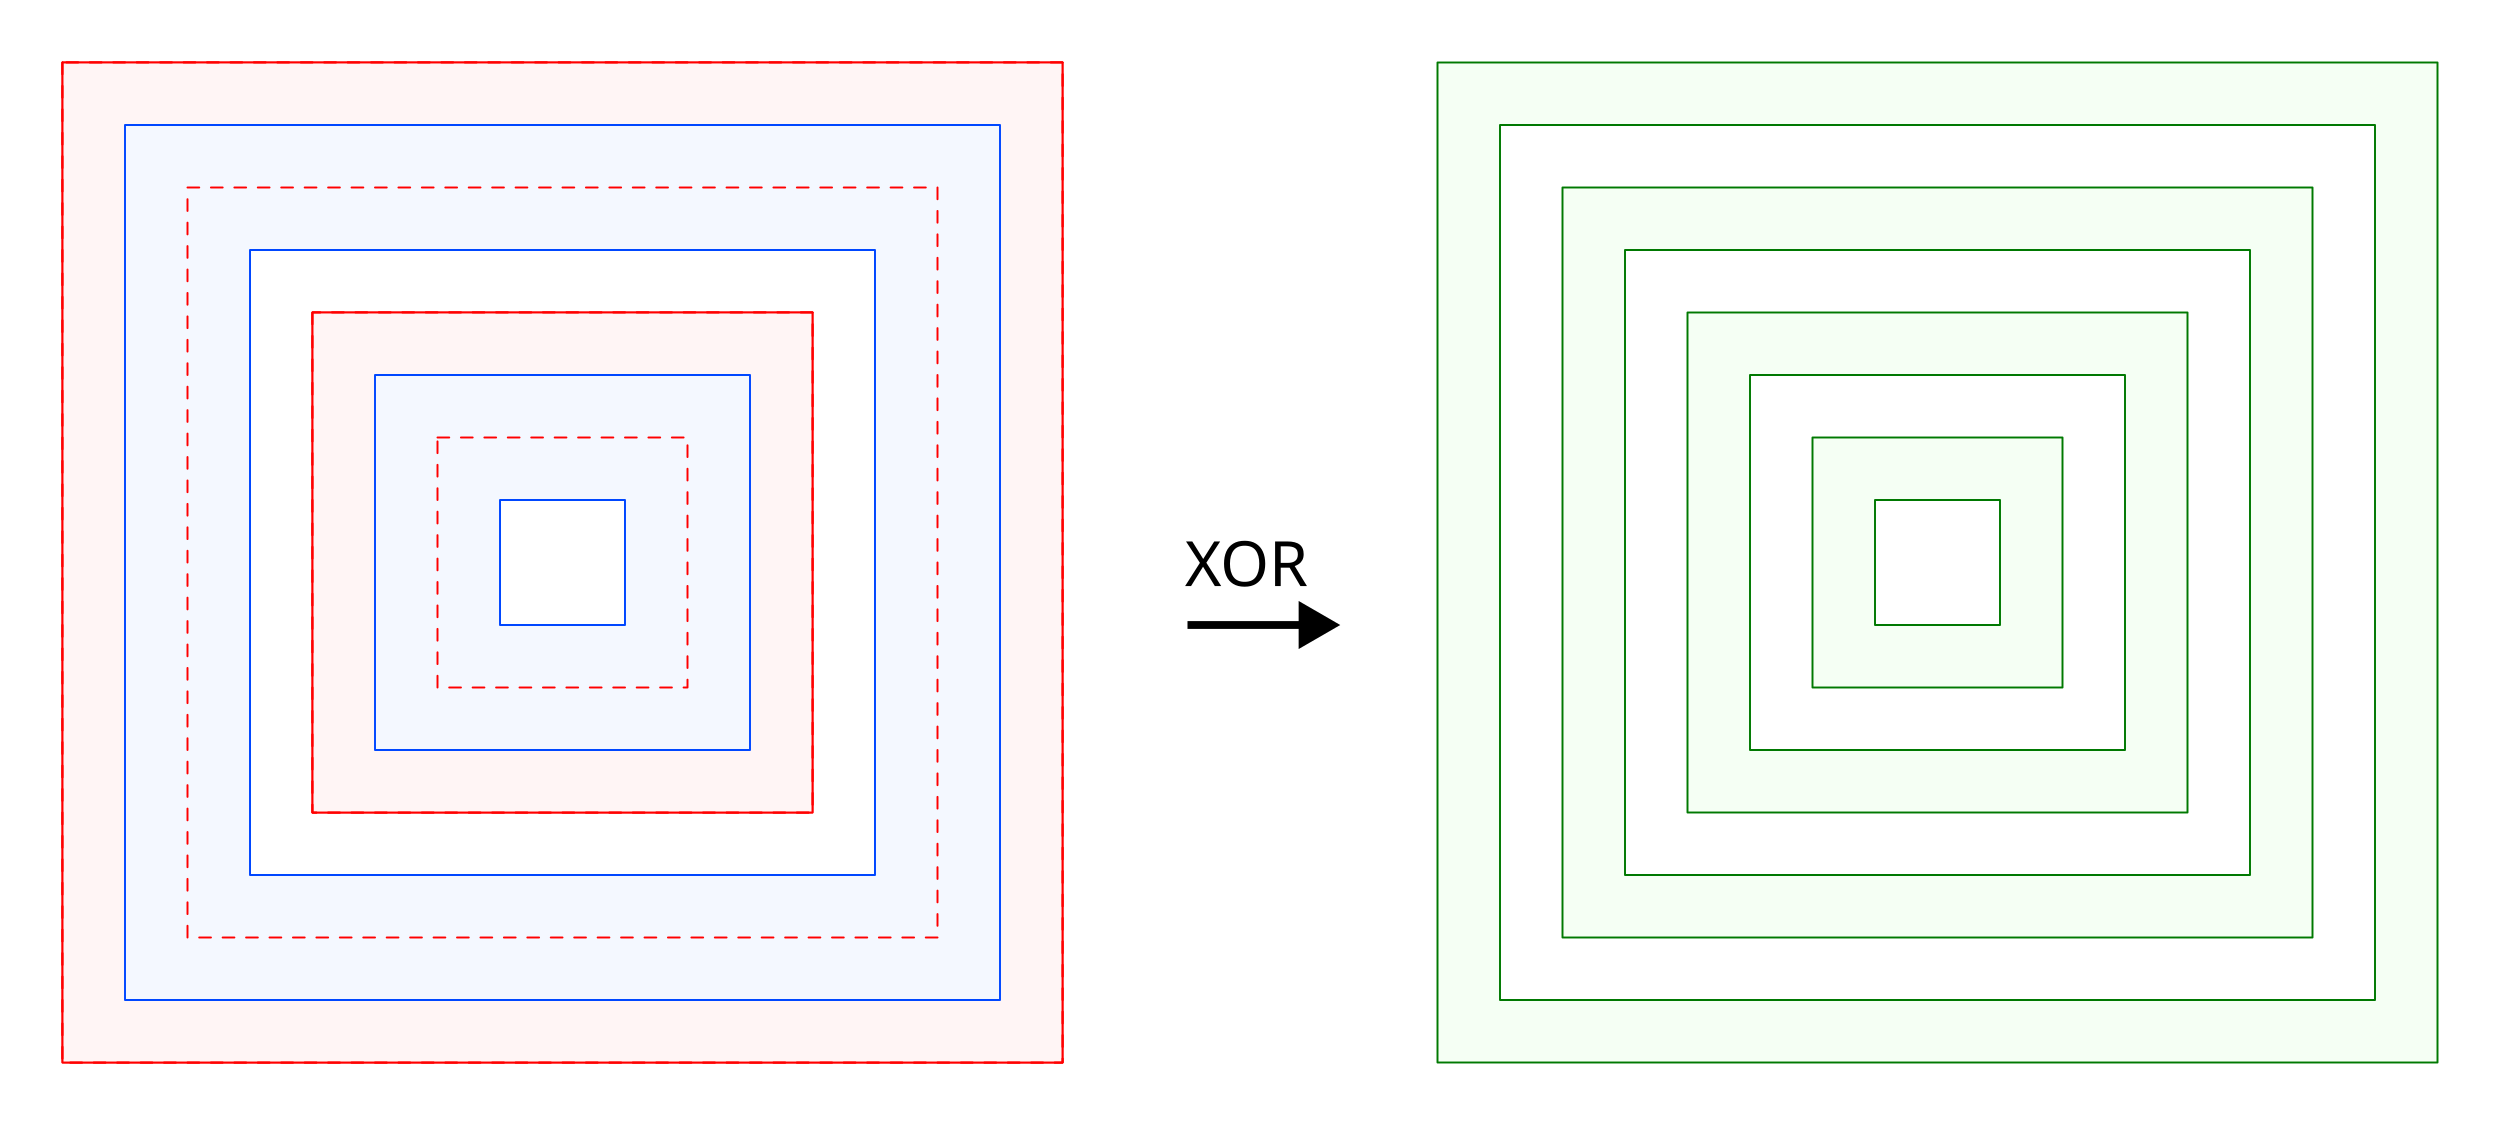
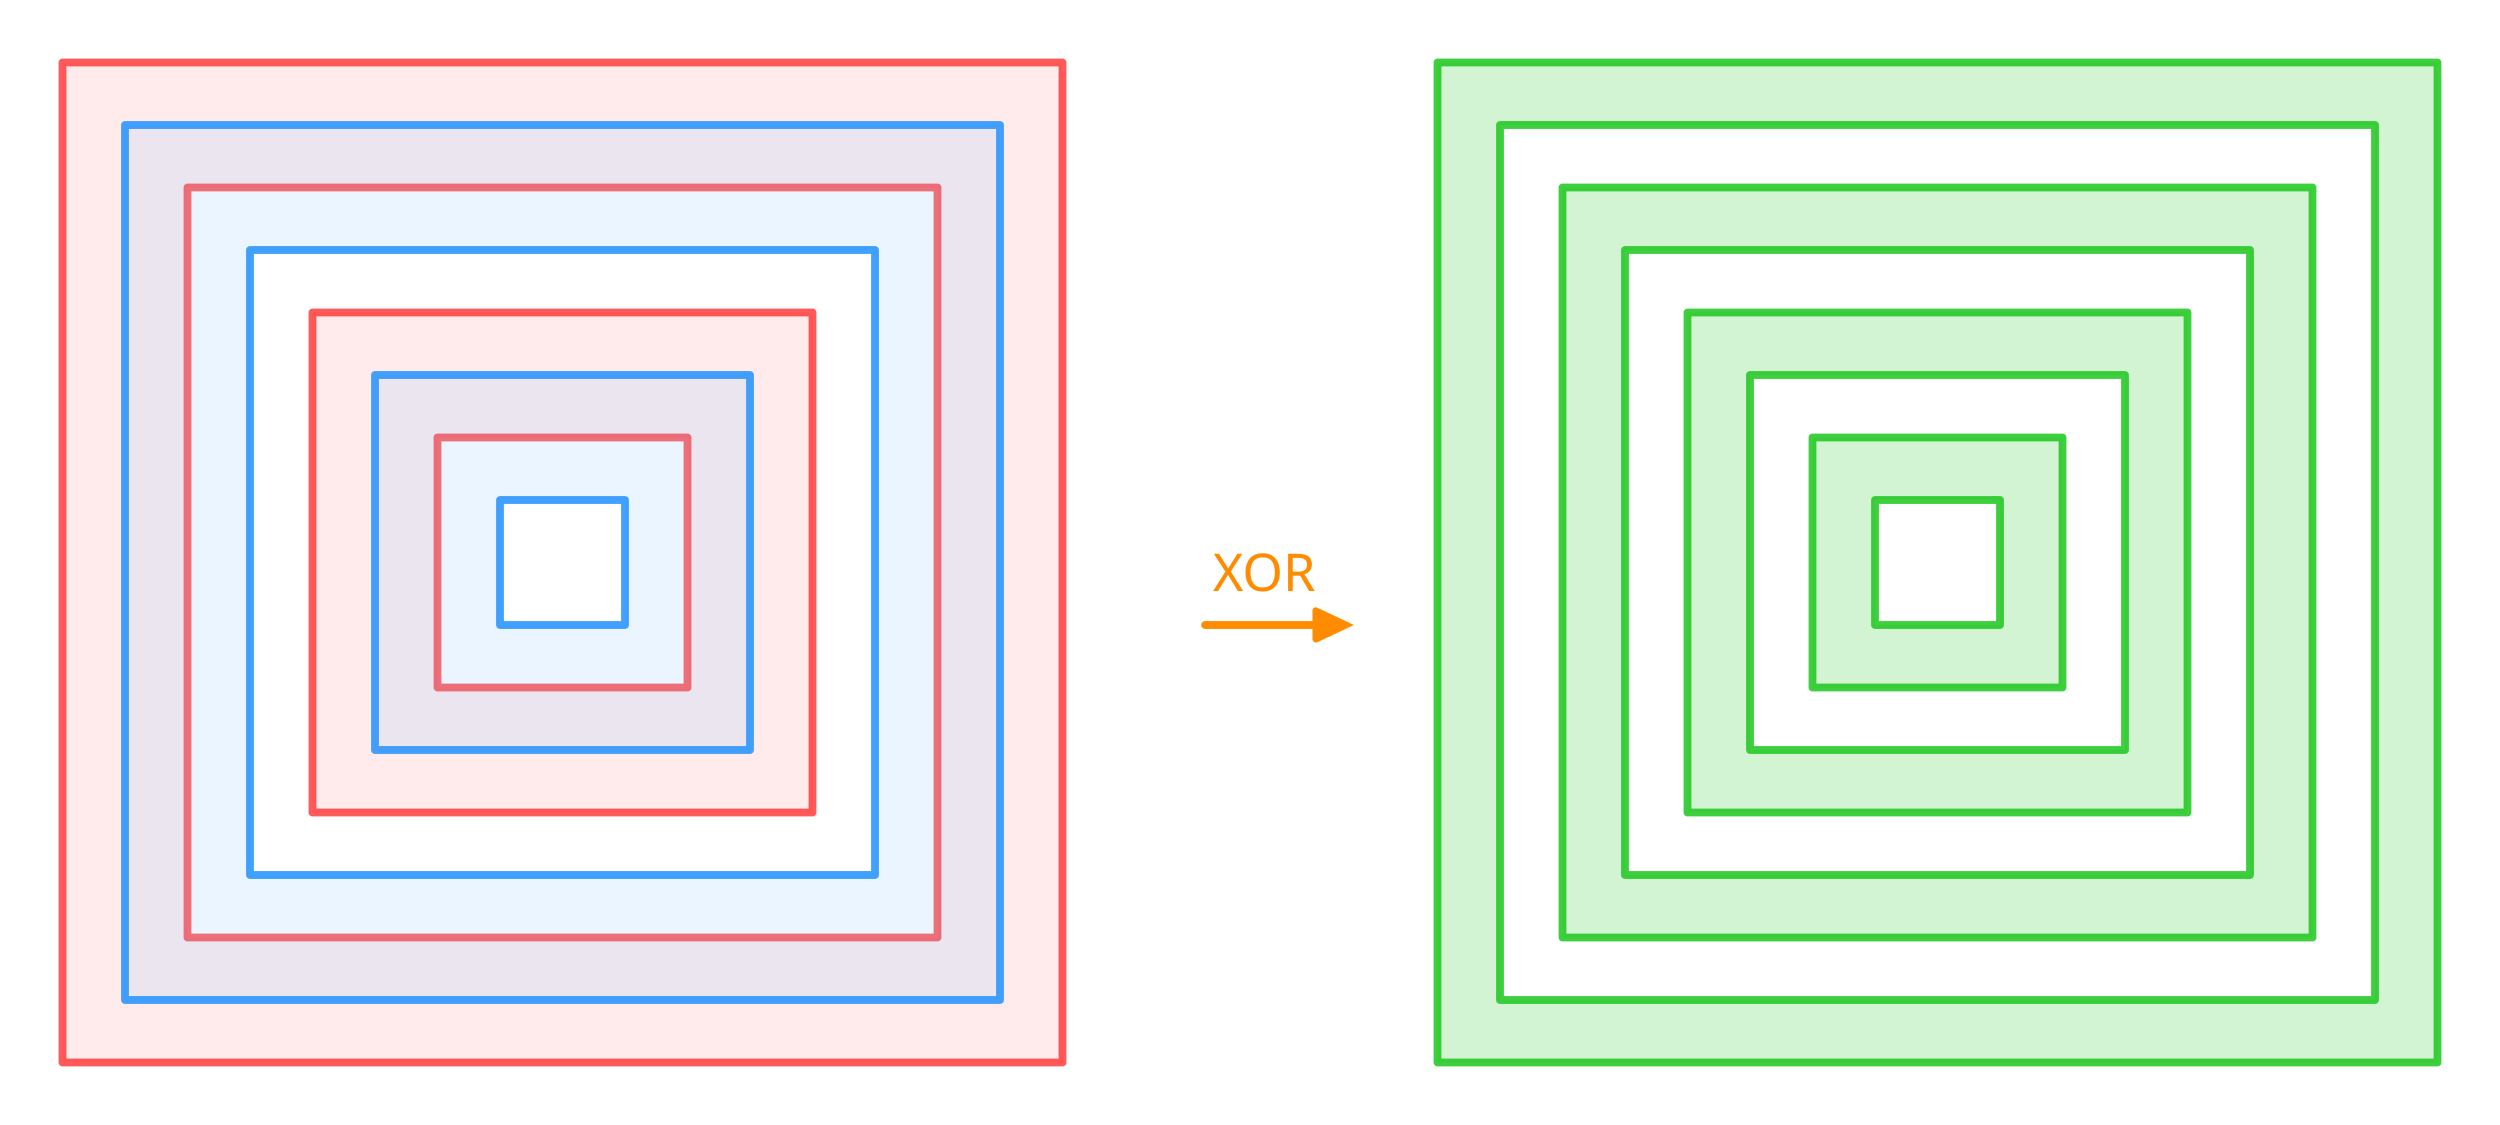
<svg xmlns="http://www.w3.org/2000/svg" width="2560" height="1152" viewBox="0 0 2560 1152" version="1.1" id="svg5">
  <defs id="defs2">
-     <marker style="overflow:visible" id="Triangle" refX="0" refY="0" orient="auto-start-reverse" markerWidth="1" markerHeight="1" viewBox="0 0 1 1" preserveAspectRatio="xMidYMid">
-       <path transform="scale(0.5)" style="fill:context-stroke;fill-rule:evenodd;stroke:context-stroke;stroke-width:1pt" d="M 5.77,0 -2.88,5 V -5 Z" id="path135" />
-     </marker>
-   </defs>
+     </defs>
  <g id="layer1">
-     <path id="rect1" style="fill:#fff5f5;fill-opacity:1;stroke:#ff0000;stroke-width:2;stroke-linecap:round;stroke-linejoin:round;stroke-miterlimit:16;stroke-dasharray:none;stroke-dashoffset:0;stroke-opacity:1" d="M 64 64 L 64 1088 L 1088 1088 L 1088 64 L 64 64 z M 192 192 L 960 192 L 960 960 L 192 960 L 192 192 z " />
-     <text xml:space="preserve" style="font-size:64px;line-height:1.25;font-family:'.Apple SD Gothic NeoI';-inkscape-font-specification:'.Apple SD Gothic NeoI';word-spacing:0px;direction:rtl" x="1339.296" y="600.16" id="text39">
-       <tspan id="tspan39" x="1339.296" y="600.16" style="font-size:64px">XOR</tspan>
-       <tspan x="1339.296" y="680.16" style="font-size:64px" id="tspan36" />
+     <path id="path38" style="fill:#ff9999;fill-opacity:0.196;stroke:#ff1e1e;stroke-width:8;stroke-linecap:round;stroke-linejoin:round;stroke-miterlimit:16;stroke-dasharray:none;stroke-dashoffset:0;stroke-opacity:0.733" d="M 320,320 V 832 H 832 V 320 Z M 448,448 H 704 V 704 H 448 Z" />
+     <path id="path37" style="fill:#ff9999;fill-opacity:0.196;stroke:#ff1e1e;stroke-width:8;stroke-linecap:round;stroke-linejoin:round;stroke-miterlimit:16;stroke-dasharray:none;stroke-dashoffset:0;stroke-opacity:0.733" d="M 64 64 L 64 1088 L 1088 1088 L 1088 64 L 64 64 z M 192 192 L 960 192 L 960 960 L 192 960 L 192 192 z " />
+     <g id="g55" transform="translate(1408,-1216)" style="fill:#1fc71f;fill-opacity:0.196;stroke:#20c720;stroke-opacity:0.863;stroke-width:8;stroke-dasharray:none">
+       <path id="path50" style="fill:#1fc71f;fill-opacity:0.196;stroke:#20c720;stroke-width:8;stroke-linecap:round;stroke-linejoin:round;stroke-miterlimit:16;stroke-dasharray:none;stroke-dashoffset:0;stroke-opacity:0.863" d="M 64,1280 V 2304 H 1088 V 1280 Z m 64,64 h 896 v 896 H 128 Z m 64,64 v 768 h 768 v -768 z m 64,64 h 640 v 640 H 256 Z" />
+       <path id="path45" style="fill:#1fc71f;fill-opacity:0.196;stroke:#20c720;stroke-width:8;stroke-linecap:round;stroke-linejoin:round;stroke-miterlimit:16;stroke-dasharray:none;stroke-dashoffset:0;stroke-opacity:0.863" d="m 320,1536 v 512 h 512 v -512 z m 64,64 h 384 v 384 H 384 Z m 64,64 v 256 h 256 v -256 z m 64,64 h 128 v 128 H 512 Z" />
+     </g>
+     <text xml:space="preserve" style="font-style:normal;font-variant:normal;font-weight:normal;font-stretch:normal;font-size:53.333px;line-height:1.25;font-family:'Arial Rounded MT Bold';-inkscape-font-specification:'Arial Rounded MT Bold, ';word-spacing:0px;direction:rtl;fill:#ff8c00;fill-opacity:1" x="1346.995" y="605.2" id="text39-7">
+       <tspan id="tspan39-0" x="1346.995" y="605.2" style="font-style:normal;font-variant:normal;font-weight:normal;font-stretch:normal;font-size:53.333px;font-family:'Arial Rounded MT Bold';-inkscape-font-specification:'Arial Rounded MT Bold, ';fill:#ff8c00;fill-opacity:1">XOR</tspan>
    </text>
-     <path style="fill:none;stroke:#000000;stroke-width:8;stroke-linecap:butt;stroke-linejoin:miter;stroke-opacity:1;stroke-dasharray:none;marker-start:url(#Triangle)" d="M 1344,640 H 1216" id="path39" />
-     <path id="path33" style="fill:#fff5f5;fill-opacity:1;stroke:#ff0000;stroke-width:2;stroke-linecap:round;stroke-linejoin:round;stroke-miterlimit:16;stroke-dasharray:none;stroke-dashoffset:0;stroke-opacity:1" d="M 320,320 V 832 H 832 V 320 Z M 448,448 H 704 V 704 H 448 Z" />
-     <path id="path32" style="fill:#f4f8ff;fill-opacity:1;stroke:#0047ff;stroke-width:2;stroke-linecap:round;stroke-linejoin:round;stroke-miterlimit:16;stroke-dasharray:none;stroke-dashoffset:0;stroke-opacity:1" d="m 128,128 v 896 h 896 V 128 Z M 256,256 H 896 V 896 H 256 Z" />
-     <path id="path34" style="fill:none;fill-opacity:1;stroke:#ff0000;stroke-width:2;stroke-linecap:round;stroke-linejoin:round;stroke-miterlimit:16;stroke-dasharray:12, 12;stroke-dashoffset:0;stroke-opacity:1" d="M 64 64 L 64 1088 L 1088 1088 L 1088 64 L 64 64 z M 192 192 L 960 192 L 960 960 L 192 960 L 192 192 z " />
-     <path id="path35" style="fill:#f4f8ff;fill-opacity:1;stroke:#0047ff;stroke-width:2;stroke-linecap:round;stroke-linejoin:round;stroke-miterlimit:16;stroke-dasharray:none;stroke-dashoffset:0;stroke-opacity:1" d="M 384,384 V 768 H 768 V 384 Z M 512,512 H 640 V 640 H 512 Z" />
-     <path id="path36" style="fill:none;fill-opacity:1;stroke:#ff0000;stroke-width:2;stroke-linecap:round;stroke-linejoin:round;stroke-miterlimit:16;stroke-dasharray:12,12;stroke-dashoffset:0;stroke-opacity:1" d="M 320,320 V 832 H 832 V 320 Z M 448,448 H 704 V 704 H 448 Z" />
-     <path id="path37" style="fill:#fff5f5;fill-opacity:1;stroke:#ff0000;stroke-width:2;stroke-linecap:round;stroke-linejoin:round;stroke-miterlimit:16;stroke-dasharray:none;stroke-dashoffset:0;stroke-opacity:1" d="M 64 64 L 64 1088 L 1088 1088 L 1088 64 L 64 64 z M 192 192 L 960 192 L 960 960 L 192 960 L 192 192 z " />
-     <path id="path38" style="fill:#fff5f5;fill-opacity:1;stroke:#ff0000;stroke-width:2;stroke-linecap:round;stroke-linejoin:round;stroke-miterlimit:16;stroke-dasharray:none;stroke-dashoffset:0;stroke-opacity:1" d="M 320,320 V 832 H 832 V 320 Z M 448,448 H 704 V 704 H 448 Z" />
-     <path id="path40" style="fill:#f4f8ff;fill-opacity:1;stroke:#0047ff;stroke-width:2;stroke-linecap:round;stroke-linejoin:round;stroke-miterlimit:16;stroke-dasharray:none;stroke-dashoffset:0;stroke-opacity:1" d="m 128,128 v 896 h 896 V 128 Z M 256,256 H 896 V 896 H 256 Z" />
-     <path id="path41" style="fill:none;fill-opacity:1;stroke:#ff0000;stroke-width:2;stroke-linecap:round;stroke-linejoin:round;stroke-miterlimit:16;stroke-dasharray:12, 12;stroke-dashoffset:0;stroke-opacity:1" d="M 64 64 L 64 1088 L 1088 1088 L 1088 64 L 64 64 z M 192 192 L 960 192 L 960 960 L 192 960 L 192 192 z " />
-     <path id="path42" style="fill:#f4f8ff;fill-opacity:1;stroke:#0047ff;stroke-width:2;stroke-linecap:round;stroke-linejoin:round;stroke-miterlimit:16;stroke-dasharray:none;stroke-dashoffset:0;stroke-opacity:1" d="M 384,384 V 768 H 768 V 384 Z M 512,512 H 640 V 640 H 512 Z" />
-     <path id="path43" style="fill:none;fill-opacity:1;stroke:#ff0000;stroke-width:2;stroke-linecap:round;stroke-linejoin:round;stroke-miterlimit:16;stroke-dasharray:12,12;stroke-dashoffset:0;stroke-opacity:1" d="M 320,320 V 832 H 832 V 320 Z M 448,448 H 704 V 704 H 448 Z" />
-     <g id="g55" transform="translate(1408,-1216)">
-       <path id="path50" style="fill:#f5fff4;fill-opacity:1;stroke:#007901;stroke-width:2;stroke-linecap:round;stroke-linejoin:round;stroke-miterlimit:16;stroke-dasharray:none;stroke-dashoffset:0;stroke-opacity:1" d="M 64,1280 V 2304 H 1088 V 1280 Z m 64,64 h 896 v 896 H 128 Z m 64,64 v 768 h 768 v -768 z m 64,64 h 640 v 640 H 256 Z" />
-       <path id="path45" style="fill:#f5fff4;fill-opacity:1;stroke:#007901;stroke-width:2;stroke-linecap:round;stroke-linejoin:round;stroke-miterlimit:16;stroke-dasharray:none;stroke-dashoffset:0;stroke-opacity:1" d="m 320,1536 v 512 h 512 v -512 z m 64,64 h 384 v 384 H 384 Z m 64,64 v 256 h 256 v -256 z m 64,64 h 128 v 128 H 512 Z" />
-     </g>
+     <path style="color:#000000;fill:#ff8c00;fill-opacity:0.512;stroke:none;stroke-width:0;stroke-dasharray:none" d="M 1358,640 H 1230" id="path44" />
+     <path id="path45-3" style="color:#000000;fill:#ff8c00;fill-opacity:1;stroke:none;stroke-width:0;stroke-dasharray:none" d="M 1330,625.242 V 636 h -110 a 4,4 135 0 0 -4,4 4.107,4.107 43.523 0 0 4.212,4 H 1330 v 10.364 a 3.573,3.573 32.376 0 0 5.097,3.232 L 1372.408,640 1334.741,622.236 A 3.323,3.323 147.624 0 0 1330,625.242 Z" transform="translate(14)" />
+     <path id="path40" style="fill:#99ccff;fill-opacity:0.196;stroke:#1f90ff;stroke-width:8;stroke-linecap:round;stroke-linejoin:round;stroke-miterlimit:16;stroke-dasharray:none;stroke-dashoffset:0;stroke-opacity:0.843" d="m 128,128 v 896 h 896 V 128 Z M 256,256 H 896 V 896 H 256 Z" />
+     <path id="path42" style="fill:#99ccff;fill-opacity:0.196;stroke:#1f90ff;stroke-width:8;stroke-linecap:round;stroke-linejoin:round;stroke-miterlimit:16;stroke-dasharray:none;stroke-dashoffset:0;stroke-opacity:0.843" d="M 384,384 V 768 H 768 V 384 Z M 512,512 H 640 V 640 H 512 Z" />
  </g>
</svg>
